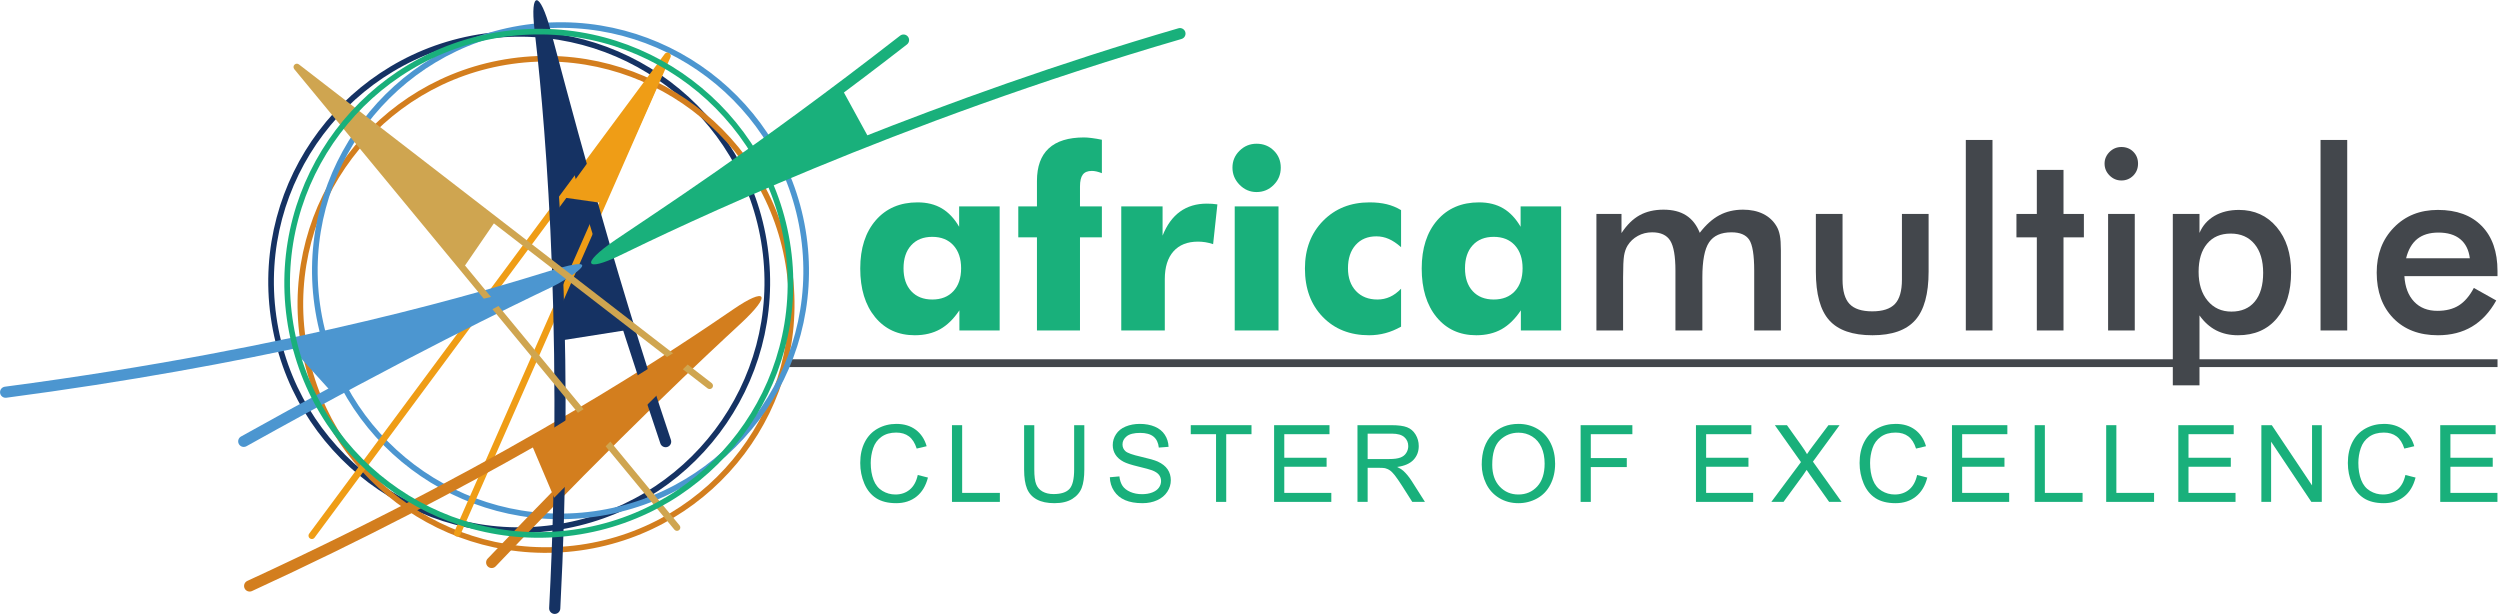
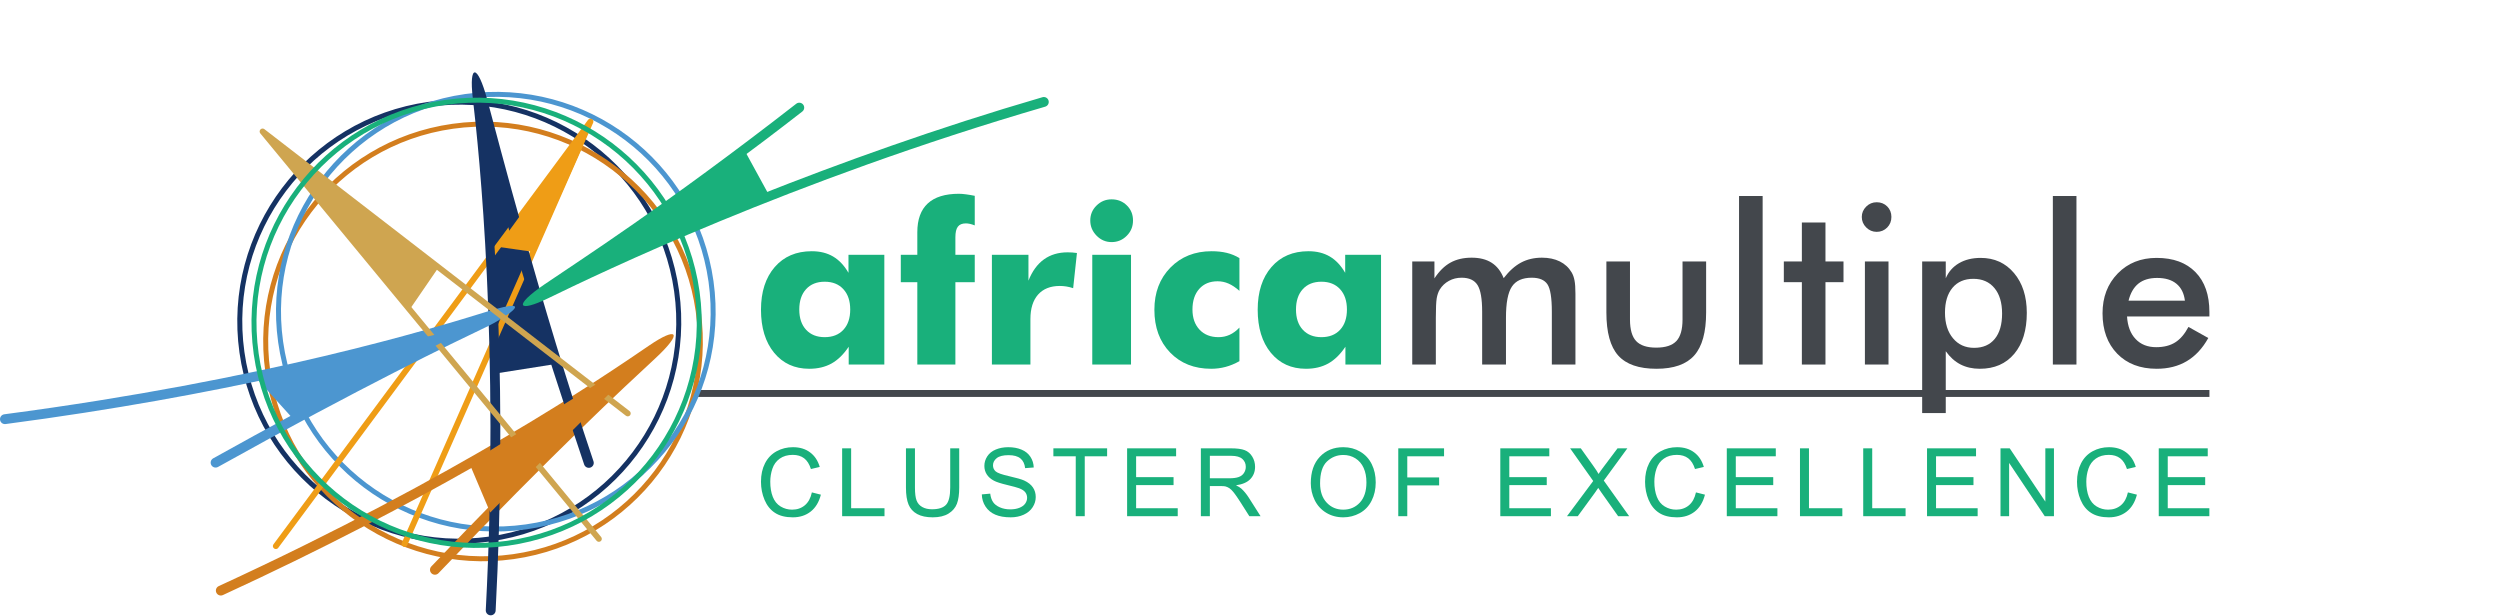
- <svg xmlns="http://www.w3.org/2000/svg" version="1.1" id="svg2" xml:space="preserve" width="774.667" height="190.667" viewBox="0 0 774.667 190.667">
+ <svg xmlns="http://www.w3.org/2000/svg" version="1.1" id="svg2" xml:space="preserve" width="774.667" height="190.667" viewBox="0 0 875.667 215.526">
  <defs id="defs6" />
-   <g id="g8" transform="matrix(1.333333,0,0,-1.333333,0,190.6667)">
+   <g id="g8" transform="matrix(1.333333,0,0,-1.333333,-0.0123923,215.9531)">
    <g id="g10" transform="scale(0.1)">
      <g id="g12" transform="matrix(0,0.763212,1.23679,0,0,0)">
        <path d="M 767.802,1475.57 V 4693" style="fill:none;stroke:#43474c;stroke-width:23.865;stroke-linecap:butt;stroke-linejoin:miter;stroke-miterlimit:22.926;stroke-dasharray:none;stroke-opacity:1" id="path14" />
      </g>
      <path d="m 2132.89,326.141 23.66,-5.977 c -4.94,-19.375 -13.82,-34.109 -26.64,-44.277 -12.83,-10.164 -28.52,-15.27 -47.06,-15.27 -19.17,0 -34.78,3.903 -46.81,11.746 -12.04,7.801 -21.16,19.129 -27.43,33.946 -6.27,14.855 -9.42,30.75 -9.42,47.761 0,18.551 3.52,34.735 10.62,48.551 7.1,13.82 17.18,24.317 30.26,31.496 13.07,7.18 27.47,10.75 43.15,10.75 17.84,0 32.82,-4.523 44.94,-13.613 12.16,-9.086 20.63,-21.824 25.4,-38.262 l -23.16,-5.476 c -4.1,12.949 -10.12,22.41 -17.96,28.3 -7.85,5.934 -17.72,8.883 -29.64,8.883 -13.65,0 -25.1,-3.281 -34.27,-9.836 -9.17,-6.558 -15.64,-15.394 -19.34,-26.433 -3.73,-11.082 -5.6,-22.489 -5.6,-34.235 0,-15.148 2.2,-28.386 6.6,-39.672 4.4,-11.328 11.24,-19.753 20.54,-25.355 9.29,-5.602 19.34,-8.383 30.17,-8.383 13.19,0 24.31,3.82 33.44,11.414 9.13,7.633 15.32,18.922 18.55,33.942" style="fill:#19b07b;fill-opacity:1;fill-rule:nonzero;stroke:none" id="path16" />
      <path d="m 2212.39,263.605 v 178.274 h 23.66 V 284.52 h 87.64 v -20.915 h -111.3" style="fill:#19b07b;fill-opacity:1;fill-rule:nonzero;stroke:none" id="path18" />
      <path d="m 2496.31,441.879 h 23.65 V 338.922 c 0,-17.926 -2.03,-32.16 -6.05,-42.699 -4.07,-10.496 -11.37,-19.09 -21.91,-25.688 -10.59,-6.597 -24.41,-9.918 -41.59,-9.918 -16.64,0 -30.29,2.863 -40.87,8.633 -10.62,5.77 -18.17,14.066 -22.7,24.98 -4.52,10.915 -6.8,25.809 -6.8,44.692 v 102.957 h 23.65 V 338.965 c 0,-15.477 1.45,-26.934 4.31,-34.235 2.87,-7.347 7.77,-13.031 14.78,-16.972 6.97,-3.985 15.52,-5.977 25.6,-5.977 17.26,0 29.59,3.946 36.93,11.785 7.35,7.887 11,22.993 11,45.399 v 102.914" style="fill:#19b07b;fill-opacity:1;fill-rule:nonzero;stroke:none" id="path20" />
      <path d="m 2579.3,320.871 22.16,1.992 c 1.04,-8.961 3.49,-16.308 7.34,-22.074 3.86,-5.726 9.84,-10.375 17.93,-13.945 8.09,-3.528 17.22,-5.313 27.35,-5.313 9,0 16.93,1.332 23.82,4.028 6.89,2.699 11.99,6.39 15.35,11.078 3.36,4.691 5.06,9.797 5.06,15.273 0,5.559 -1.61,10.414 -4.85,14.606 -3.24,4.148 -8.59,7.636 -16.06,10.5 -4.77,1.824 -15.36,4.73 -31.75,8.672 -16.39,3.941 -27.84,7.636 -34.4,11.121 -8.5,4.48 -14.81,10.043 -18.96,16.64 -4.2,6.598 -6.27,14.024 -6.27,22.199 0,9.051 2.57,17.473 7.68,25.274 5.1,7.844 12.53,13.777 22.37,17.844 9.79,4.066 20.7,6.101 32.7,6.101 13.19,0 24.85,-2.117 34.94,-6.39 10.08,-4.235 17.84,-10.5 23.27,-18.797 5.44,-8.262 8.34,-17.637 8.76,-28.094 l -22.65,-1.746 c -1.21,11.246 -5.32,19.754 -12.33,25.48 -7.01,5.766 -17.39,8.629 -31.08,8.629 -14.28,0 -24.7,-2.613 -31.21,-7.84 -6.51,-5.23 -9.79,-11.535 -9.79,-18.921 0,-6.391 2.32,-11.665 6.93,-15.813 4.56,-4.109 16.39,-8.383 35.56,-12.695 19.17,-4.36 32.33,-8.137 39.47,-11.371 10.33,-4.774 18,-10.793 22.94,-18.137 4.94,-7.301 7.39,-15.727 7.39,-25.27 0,-9.504 -2.7,-18.382 -8.13,-26.765 -5.44,-8.387 -13.2,-14.899 -23.37,-19.547 -10.17,-4.649 -21.58,-6.973 -34.31,-6.973 -16.11,0 -29.59,2.367 -40.46,7.055 -10.92,4.691 -19.42,11.746 -25.61,21.203 -6.22,9.422 -9.46,20.09 -9.79,31.996" style="fill:#19b07b;fill-opacity:1;fill-rule:nonzero;stroke:none" id="path22" />
      <path d="m 2826.08,263.605 v 157.356 h -58.76 v 20.918 h 141.17 v -20.918 h -58.76 V 263.605 h -23.65" style="fill:#19b07b;fill-opacity:1;fill-rule:nonzero;stroke:none" id="path24" />
      <path d="m 2961.02,263.605 v 178.274 h 128.72 v -20.918 h -105.07 v -54.773 h 98.35 v -20.915 h -98.35 V 284.52 h 109.31 v -20.915 h -132.96" style="fill:#19b07b;fill-opacity:1;fill-rule:nonzero;stroke:none" id="path26" />
      <path d="m 3154.77,263.605 v 178.274 h 79 c 15.9,0 27.97,-1.617 36.23,-4.816 8.26,-3.196 14.86,-8.836 19.8,-16.926 4.93,-8.094 7.38,-17.059 7.38,-26.852 0,-12.656 -4.11,-23.32 -12.28,-31.996 -8.17,-8.672 -20.79,-14.148 -37.89,-16.512 6.27,-2.988 11,-5.98 14.24,-8.882 6.89,-6.305 13.4,-14.235 19.5,-23.739 l 30.83,-48.551 h -29.46 l -23.57,37.102 c -6.85,10.746 -12.53,18.922 -16.97,24.606 -4.49,5.683 -8.47,9.628 -11.99,11.91 -3.49,2.242 -7.1,3.816 -10.75,4.73 -2.66,0.539 -7.02,0.832 -13.12,0.832 h -27.3 v -79.18 z m 23.65,99.594 h 50.62 c 10.8,0 19.17,1.121 25.23,3.36 6.07,2.203 10.67,5.769 13.78,10.707 3.16,4.898 4.73,10.207 4.73,15.976 0,8.426 -3.03,15.395 -9.13,20.832 -6.1,5.438 -15.72,8.137 -28.88,8.137 h -56.35 v -59.012" style="fill:#19b07b;fill-opacity:1;fill-rule:nonzero;stroke:none" id="path28" />
      <path d="m 3443.55,350.379 c 0,29.543 7.97,52.699 23.87,69.422 15.89,16.722 36.39,25.066 61.54,25.066 16.47,0 31.29,-3.941 44.52,-11.785 13.2,-7.844 23.29,-18.801 30.21,-32.867 6.93,-14.024 10.42,-29.961 10.42,-47.762 0,-18.051 -3.65,-34.238 -10.96,-48.469 -7.3,-14.277 -17.63,-25.066 -31,-32.371 -13.4,-7.343 -27.84,-10.996 -43.32,-10.996 -16.8,0 -31.79,4.071 -45.03,12.16 -13.19,8.09 -23.23,19.129 -30.04,33.157 -6.8,13.984 -10.21,28.8 -10.21,44.445 z m 24.41,-0.418 c 0,-21.453 5.76,-38.34 17.3,-50.668 11.54,-12.324 26.02,-18.508 43.45,-18.508 17.76,0 32.33,6.227 43.82,18.672 11.45,12.453 17.18,30.133 17.18,53.035 0,14.485 -2.45,27.141 -7.35,37.93 -4.9,10.789 -12.07,19.172 -21.49,25.105 -9.46,5.934 -20.05,8.922 -31.79,8.922 -16.68,0 -31.04,-5.726 -43.07,-17.179 -12.04,-11.454 -18.05,-30.543 -18.05,-57.309" style="fill:#19b07b;fill-opacity:1;fill-rule:nonzero;stroke:none" id="path30" />
      <path d="m 3673.36,263.605 v 178.274 h 120.26 v -20.918 h -96.6 v -55.52 h 83.65 v -20.914 h -83.65 v -80.922 h -23.66" style="fill:#19b07b;fill-opacity:1;fill-rule:nonzero;stroke:none" id="path32" />
      <path d="m 3941.4,263.605 v 178.274 h 128.73 v -20.918 h -105.08 v -54.773 h 98.36 v -20.915 h -98.36 V 284.52 h 109.31 V 263.605 H 3941.4" style="fill:#19b07b;fill-opacity:1;fill-rule:nonzero;stroke:none" id="path34" />
      <path d="m 4116.56,263.605 68.89,92.497 -60.68,85.777 h 28.1 l 32.49,-45.606 c 6.77,-9.46 11.45,-16.683 14.15,-21.703 4.03,6.223 8.76,12.864 14.19,19.879 l 35.61,47.43 h 25.85 l -61.91,-84.738 66.64,-93.536 h -28.96 l -44.98,63.575 c -2.58,3.609 -5.03,7.222 -7.31,10.789 -3.98,-5.973 -6.81,-10.168 -8.55,-12.531 l -45.19,-61.833 h -28.34" style="fill:#19b07b;fill-opacity:1;fill-rule:nonzero;stroke:none" id="path36" />
      <path d="m 4455.38,326.141 23.65,-5.977 c -4.94,-19.375 -13.82,-34.109 -26.64,-44.277 -12.82,-10.164 -28.51,-15.27 -47.06,-15.27 -19.17,0 -34.77,3.903 -46.81,11.746 -12.03,7.801 -21.16,19.129 -27.43,33.946 -6.26,14.855 -9.41,30.75 -9.41,47.761 0,18.551 3.52,34.735 10.62,48.551 7.09,13.82 17.18,24.317 30.25,31.496 13.07,7.18 27.47,10.75 43.15,10.75 17.85,0 32.83,-4.523 44.95,-13.613 12.15,-9.086 20.62,-21.824 25.39,-38.262 l -23.15,-5.476 c -4.11,12.949 -10.13,22.41 -17.97,28.3 -7.84,5.934 -17.72,8.883 -29.63,8.883 -13.65,0 -25.11,-3.281 -34.27,-9.836 -9.18,-6.558 -15.65,-15.394 -19.34,-26.433 -3.74,-11.082 -5.61,-22.489 -5.61,-34.235 0,-15.148 2.2,-28.386 6.6,-39.672 4.4,-11.328 11.25,-19.753 20.54,-25.355 9.3,-5.602 19.34,-8.383 30.17,-8.383 13.2,0 24.32,3.82 33.45,11.414 9.13,7.633 15.31,18.922 18.55,33.942" style="fill:#19b07b;fill-opacity:1;fill-rule:nonzero;stroke:none" id="path38" />
      <path d="m 4536.38,263.605 v 178.274 h 128.72 v -20.918 h -105.07 v -54.773 h 98.35 v -20.915 h -98.35 V 284.52 h 109.3 v -20.915 h -132.95" style="fill:#19b07b;fill-opacity:1;fill-rule:nonzero;stroke:none" id="path40" />
      <path d="m 4728.63,263.605 v 178.274 h 23.65 V 284.52 h 87.64 v -20.915 h -111.29" style="fill:#19b07b;fill-opacity:1;fill-rule:nonzero;stroke:none" id="path42" />
      <path d="m 4894.77,263.605 v 178.274 h 23.65 V 284.52 h 87.65 v -20.915 h -111.3" style="fill:#19b07b;fill-opacity:1;fill-rule:nonzero;stroke:none" id="path44" />
      <path d="m 5062.41,263.605 v 178.274 h 128.73 v -20.918 h -105.07 v -54.773 h 98.34 v -20.915 h -98.34 V 284.52 h 109.3 v -20.915 h -132.96" style="fill:#19b07b;fill-opacity:1;fill-rule:nonzero;stroke:none" id="path46" />
      <path d="m 5255.41,263.605 v 178.274 h 24.23 l 93.54,-139.93 v 139.93 h 22.66 V 263.605 h -24.23 l -93.54,139.93 v -139.93 h -22.66" style="fill:#19b07b;fill-opacity:1;fill-rule:nonzero;stroke:none" id="path48" />
      <path d="m 5590.12,326.141 23.65,-5.977 c -4.93,-19.375 -13.81,-34.109 -26.64,-44.277 -12.82,-10.164 -28.51,-15.27 -47.06,-15.27 -19.17,0 -34.77,3.903 -46.8,11.746 -12.04,7.801 -21.17,19.129 -27.43,33.946 -6.27,14.855 -9.42,30.75 -9.42,47.761 0,18.551 3.53,34.735 10.62,48.551 7.1,13.82 17.18,24.317 30.25,31.496 13.07,7.18 27.47,10.75 43.16,10.75 17.84,0 32.82,-4.523 44.94,-13.613 12.16,-9.086 20.63,-21.824 25.4,-38.262 l -23.16,-5.476 c -4.11,12.949 -10.13,22.41 -17.97,28.3 -7.84,5.934 -17.71,8.883 -29.62,8.883 -13.66,0 -25.11,-3.281 -34.28,-9.836 -9.17,-6.558 -15.65,-15.394 -19.34,-26.433 -3.74,-11.082 -5.6,-22.489 -5.6,-34.235 0,-15.148 2.2,-28.386 6.59,-39.672 4.4,-11.328 11.25,-19.753 20.55,-25.355 9.29,-5.602 19.33,-8.383 30.17,-8.383 13.19,0 24.31,3.82 33.44,11.414 9.13,7.633 15.31,18.922 18.55,33.942" style="fill:#19b07b;fill-opacity:1;fill-rule:nonzero;stroke:none" id="path50" />
      <path d="m 5671.12,263.605 v 178.274 h 128.72 v -20.918 h -105.07 v -54.773 h 98.35 v -20.915 h -98.35 V 284.52 h 109.3 v -20.915 h -132.95" style="fill:#19b07b;fill-opacity:1;fill-rule:nonzero;stroke:none" id="path52" />
      <path d="m 2233.63,806.453 c 0,22.516 -5.94,40.258 -17.93,53.422 -11.99,13.156 -28.37,19.688 -49.13,19.688 -20.77,0 -37.04,-6.532 -48.93,-19.594 -11.9,-12.965 -17.84,-30.899 -17.84,-53.516 0,-22.422 5.94,-40.16 17.93,-53.125 11.99,-12.965 28.27,-19.398 48.84,-19.398 20.76,0 37.14,6.433 49.13,19.398 11.99,12.965 17.93,30.703 17.93,53.125 z m 89.59,143.879 V 661.988 h -93.58 v 46.789 c -13.35,-19.98 -28.27,-34.601 -44.94,-43.961 -16.67,-9.261 -36.26,-13.937 -58.68,-13.937 -38.5,0 -69.21,14.035 -92.32,42.109 -23,28.075 -34.5,65.801 -34.5,112.981 0,47.078 12.09,84.414 36.16,112.195 24.08,27.684 56.44,41.527 97.19,41.527 21.74,0 40.45,-4.679 56.15,-13.937 15.69,-9.262 29.14,-23.496 40.35,-42.797 v 47.375 h 94.17" style="fill:#19b07b;fill-opacity:1;fill-rule:nonzero;stroke:none" id="path54" />
      <path d="m 2409.88,661.988 v 216.403 h -43.38 v 71.941 h 43.38 v 59.168 c 0,33.54 9.16,58.78 27.39,75.64 18.32,16.97 45.72,25.45 82.08,25.45 5.17,0 11.31,-0.49 18.42,-1.46 7.12,-0.88 14.82,-2.25 23,-3.9 v -77.69 c -4.57,1.75 -8.77,3.12 -12.66,4 -4,0.87 -7.51,1.26 -10.73,1.26 -9.55,0 -16.57,-2.82 -20.96,-8.58 -4.38,-5.75 -6.53,-15.01 -6.53,-27.876 v -46.012 h 50.88 v -71.941 h -50.88 V 661.988 h -100.01" style="fill:#19b07b;fill-opacity:1;fill-rule:nonzero;stroke:none" id="path56" />
      <path d="m 2605.81,661.988 v 288.344 h 96.02 v -67.941 c 9.94,24.855 23.39,43.379 40.55,55.757 17.16,12.379 37.92,18.622 62.29,18.622 3.99,0 8.09,-0.102 12.19,-0.395 4.09,-0.289 8.18,-0.777 12.37,-1.363 l -9.94,-92.407 c -6.04,2.043 -12.09,3.508 -17.93,4.481 -5.95,0.879 -11.61,1.367 -17.16,1.367 -24.66,0 -43.67,-7.605 -57.13,-22.715 C 2713.72,830.629 2707,809.184 2707,781.402 V 661.988 h -101.19" style="fill:#19b07b;fill-opacity:1;fill-rule:nonzero;stroke:none" id="path58" />
      <path d="m 2864.23,1040.4 c 0,15.41 5.46,28.47 16.47,39.29 10.92,10.82 24.08,16.28 39.58,16.28 15.99,0 29.34,-5.36 40.06,-15.99 10.82,-10.62 16.18,-23.78 16.18,-39.58 0,-15.79 -5.45,-29.14 -16.47,-40.16 -10.92,-11.013 -24.17,-16.568 -39.77,-16.568 -15.3,0 -28.46,5.656 -39.48,16.868 -11.01,11.21 -16.57,24.46 -16.57,39.86 z m 5.26,-378.412 v 288.344 h 101.77 V 661.988 h -101.77" style="fill:#19b07b;fill-opacity:1;fill-rule:nonzero;stroke:none" id="path60" />
      <path d="m 3256.09,855.586 c -9.94,8.773 -19.39,15.109 -28.55,19.105 -9.17,3.997 -18.72,6.043 -28.86,6.043 -20.18,0 -36.26,-6.629 -48.15,-19.984 -11.9,-13.355 -17.84,-31.387 -17.84,-54.297 0,-22.027 6.24,-39.672 18.61,-52.832 12.38,-13.16 28.96,-19.691 49.91,-19.691 10.34,0 19.99,2.047 29.05,6.14 9.07,4.098 17.65,10.43 25.83,19.008 v -88.219 c -12.18,-6.824 -24.36,-11.89 -36.55,-15.109 -12.18,-3.215 -24.76,-4.871 -37.72,-4.871 -44.36,0 -80.33,14.23 -107.82,42.695 -27.58,28.461 -41.33,65.992 -41.33,112.395 0,45.133 14.04,82.074 42.12,110.734 28.17,28.656 64.14,42.988 108.19,42.988 14.63,0 27.88,-1.461 39.68,-4.289 11.79,-2.828 23,-7.406 33.43,-13.742 v -86.074" style="fill:#19b07b;fill-opacity:1;fill-rule:nonzero;stroke:none" id="path62" />
      <path d="m 3538.49,806.453 c 0,22.516 -5.94,40.258 -17.93,53.422 -11.99,13.156 -28.37,19.688 -49.13,19.688 -20.77,0 -37.05,-6.532 -48.94,-19.594 -11.89,-12.965 -17.83,-30.899 -17.83,-53.516 0,-22.422 5.94,-40.16 17.93,-53.125 11.99,-12.965 28.27,-19.398 48.84,-19.398 20.76,0 37.14,6.433 49.13,19.398 11.99,12.965 17.93,30.703 17.93,53.125 z m 89.58,143.879 V 661.988 h -93.57 v 46.789 c -13.36,-19.98 -28.27,-34.601 -44.94,-43.961 -16.67,-9.261 -36.26,-13.937 -58.68,-13.937 -38.51,0 -69.21,14.035 -92.32,42.109 -23,28.075 -34.51,65.801 -34.51,112.981 0,47.078 12.09,84.414 36.17,112.195 24.08,27.684 56.44,41.527 97.19,41.527 21.73,0 40.45,-4.679 56.14,-13.937 15.7,-9.262 29.15,-23.496 40.36,-42.797 v 47.375 h 94.16" style="fill:#19b07b;fill-opacity:1;fill-rule:nonzero;stroke:none" id="path64" />
      <path d="m 3772.05,661.988 h -61.99 v 270.797 h 58.29 v -44.449 c 12.38,18.91 26.42,32.754 42.11,41.43 15.7,8.675 34.22,12.964 55.56,12.964 21.16,0 38.7,-4.386 52.55,-13.257 13.93,-8.871 24.47,-22.418 31.68,-40.551 14.33,18.715 29.53,32.363 45.62,40.941 16.08,8.578 34.41,12.867 54.97,12.867 17.84,0 33.44,-3.312 46.8,-9.843 13.35,-6.633 23.68,-16.184 31.09,-28.758 3.51,-5.848 6.04,-12.965 7.6,-21.152 1.66,-8.192 2.44,-19.887 2.44,-35.094 V 826.145 661.988 h -62 v 139.008 c 0,36.359 -3.89,60.336 -11.6,71.84 -7.7,11.504 -21.44,17.254 -41.23,17.254 -24.37,0 -41.72,-7.797 -52.05,-23.297 -10.43,-15.5 -15.6,-42.695 -15.6,-81.492 V 661.988 h -62.58 v 139.008 c 0,33.531 -4,56.731 -12.09,69.699 -8.09,12.961 -22.13,19.395 -41.92,19.395 -12.18,0 -23.29,-2.727 -33.33,-8.285 -10.14,-5.555 -18.14,-13.157 -24.08,-22.809 -3.8,-6.336 -6.43,-14.039 -7.99,-23.101 -1.47,-9.165 -2.25,-26.032 -2.25,-50.594 V 661.988" style="fill:#43474c;fill-opacity:1;fill-rule:nonzero;stroke:none" id="path66" />
      <path d="M 4282.07,932.785 V 780.137 c 0,-26.227 5.45,-45.137 16.27,-56.539 10.82,-11.407 28.37,-17.157 52.74,-17.157 24.37,0 41.92,5.75 52.74,17.157 10.82,11.402 16.28,30.312 16.28,56.539 v 152.648 h 61.99 V 798.754 c 0,-51.762 -10.33,-89.387 -31.09,-112.781 -20.77,-23.399 -53.91,-35.094 -99.33,-35.094 -46.21,0 -79.74,11.598 -100.51,34.797 -20.76,23.203 -31.09,60.926 -31.09,113.078 v 134.031 h 62" style="fill:#43474c;fill-opacity:1;fill-rule:nonzero;stroke:none" id="path68" />
      <path d="m 4568.56,661.988 v 442.752 h 61.99 V 661.988 h -61.99" style="fill:#43474c;fill-opacity:1;fill-rule:nonzero;stroke:none" id="path70" />
      <path d="m 4733.59,661.988 v 216.403 h -47.38 v 54.394 h 47.38 v 102.355 h 62 V 932.785 h 47.37 v -54.394 h -47.37 V 661.988 h -62" style="fill:#43474c;fill-opacity:1;fill-rule:nonzero;stroke:none" id="path72" />
      <path d="m 4891.02,1049.76 c 0,10.43 3.9,19.5 11.6,27.2 7.7,7.6 16.86,11.4 27.58,11.4 11.02,0 20.28,-3.7 27.59,-11.01 7.31,-7.31 11.02,-16.57 11.02,-27.59 0,-11.11 -3.71,-20.37 -11.11,-27.88 -7.51,-7.5 -16.68,-11.31 -27.5,-11.31 -10.72,0 -19.88,3.91 -27.58,11.61 -7.7,7.7 -11.6,16.86 -11.6,27.58 z m 8.19,-387.772 v 270.797 h 61.99 V 661.988 h -61.99" style="fill:#43474c;fill-opacity:1;fill-rule:nonzero;stroke:none" id="path74" />
      <path d="m 5109.57,798.266 c 0,-28.075 7.02,-50.493 21.05,-67.262 13.94,-16.766 32.36,-25.149 55.27,-25.149 23.4,0 41.53,7.797 54.4,23.493 12.86,15.597 19.3,37.82 19.3,66.578 0,28.562 -6.73,50.98 -20.18,67.066 -13.36,16.082 -31.78,24.172 -55.27,24.172 -23.4,0 -41.62,-7.797 -54.78,-23.488 -13.16,-15.598 -19.79,-37.434 -19.79,-65.41 z m -59.95,-263.778 v 398.297 h 61.99 v -44.156 c 7.22,17.059 18.82,30.219 34.71,39.578 15.89,9.258 34.89,13.941 57.02,13.941 35.97,0 65.21,-13.257 87.64,-39.871 22.32,-26.515 33.53,-61.414 33.53,-104.597 0,-45.524 -11.02,-81.395 -33.05,-107.52 -21.93,-26.219 -52.15,-39.281 -90.36,-39.281 -19.1,0 -35.97,3.801 -50.79,11.402 -14.72,7.602 -27.68,19.207 -38.7,34.703 V 534.488 h -61.99" style="fill:#43474c;fill-opacity:1;fill-rule:nonzero;stroke:none" id="path76" />
      <path d="m 5392.94,661.988 v 442.752 h 62 V 661.988 h -62" style="fill:#43474c;fill-opacity:1;fill-rule:nonzero;stroke:none" id="path78" />
      <path d="m 5804.2,788.32 h -216.4 c 1.56,-25.343 9.06,-45.129 22.61,-59.363 13.46,-14.23 31.49,-21.348 54.01,-21.348 19.98,0 36.65,4.196 49.91,12.575 13.35,8.382 24.95,21.933 34.9,40.652 l 52.05,-29.148 c -15.21,-27.293 -34.02,-47.473 -56.54,-60.829 -22.42,-13.355 -48.83,-19.98 -79.05,-19.98 -43.48,0 -77.99,13.258 -103.72,39.672 -25.64,26.515 -38.51,61.801 -38.51,105.961 0,42.5 13.26,77.301 39.88,104.691 26.51,27.293 60.62,40.945 102.35,40.945 43.57,0 77.59,-12.48 101.96,-37.437 24.37,-24.856 36.55,-59.848 36.55,-104.691 z m -64.33,41.528 c -2.44,19.398 -9.85,34.215 -22.23,44.355 -12.38,10.235 -29.34,15.305 -50.78,15.305 -20.38,0 -36.75,-4.973 -49.13,-14.817 -12.28,-9.945 -20.96,-24.859 -25.93,-44.843 h 148.07" style="fill:#43474c;fill-opacity:1;fill-rule:nonzero;stroke:none" id="path80" />
      <g id="g82" transform="matrix(0.122975,-0.875015,0.878539,0.123471,0,0)">
        <path d="m -1330.58,1468.34 c 0,358.93 292.14,649.9 652.517,649.89 360.373,0.01 652.515,-290.96 652.514,-649.9 0.004,-358.92 -292.14,-649.893 -652.513,-649.892 -360.378,10e-4 -652.518,290.972 -652.518,649.902 z" style="fill:none;stroke:#153263;stroke-width:14.786;stroke-linecap:butt;stroke-linejoin:miter;stroke-miterlimit:22.926;stroke-dasharray:none;stroke-opacity:1" id="path84" />
      </g>
      <g id="g86" transform="matrix(0.122969,-0.874966,0.878588,0.123478,0,0)">
        <path d="m -1256.11,1529.73 c 0,355.35 289.269,643.43 646.096,643.43 356.825,-0.01 646.091,-288.08 646.091,-643.44 6e-4,-355.35 -289.265,-643.424 -646.091,-643.424 -356.826,0.003 -646.096,288.074 -646.096,643.434 z" style="fill:none;stroke:#d37e1e;stroke-width:14.786;stroke-linecap:butt;stroke-linejoin:miter;stroke-miterlimit:22.926;stroke-dasharray:none;stroke-opacity:1" id="path88" />
      </g>
      <g id="g90" transform="matrix(0.122969,-0.874966,0.878588,0.123478,0,0)">
        <path d="m -1338.47,1579.53 c 0,355.35 289.27,643.43 646.092,643.43 356.826,0 646.091,-288.08 646.087,-643.43 0,-355.36 -289.265,-643.429 -646.091,-643.43 -356.818,-10e-4 -646.088,288.07 -646.088,643.43 z" style="fill:none;stroke:#4c96d0;stroke-width:14.786;stroke-linecap:butt;stroke-linejoin:miter;stroke-miterlimit:22.926;stroke-dasharray:none;stroke-opacity:1" id="path92" />
      </g>
      <path d="M 1457.96,663.105 1307.88,639.434 1270.3,1267.65 Z" style="fill:#153263;fill-opacity:1;fill-rule:evenodd;stroke:none" id="path94" />
      <g id="g96">
        <path d="M 724.762,185.117 1551.07,1300.01 1062.89,190.715" style="fill:none;stroke:#ef9d16;stroke-width:15.595;stroke-linecap:round;stroke-linejoin:round;stroke-miterlimit:22.926;stroke-dasharray:none;stroke-opacity:1" id="path98" />
      </g>
      <path d="m 1151.99,113.855 c -4.94,-5.164 -13.13,-5.355 -18.3,-0.421 -5.16,4.937 -5.35,13.129 -0.41,18.296 236.24,247.618 402.99,408.446 502.22,501.774 -173.83,-115.375 -526,-336.012 -1049.91,-577.113 -6.516,-2.98 -14.219,-0.117 -17.203,6.399 -2.981,6.516 -0.114,14.223 6.398,17.199 C 1205.32,370.16 1586.05,630.402 1705.91,712.324 c 72.57,49.614 91.33,36.047 15.02,-34.672 -78.79,-73.004 -267.8,-248.148 -568.94,-563.797" style="fill:#d37e1e;fill-opacity:1;fill-rule:nonzero;stroke:none" id="path100" />
      <path d="m 1559.22,407.746 c 2.28,-6.785 -1.36,-14.137 -8.15,-16.418 -6.78,-2.281 -14.14,1.363 -16.42,8.152 -109.37,324.106 -218.95,682.57 -255.48,813.9 21.35,-207.55 53.02,-621.966 22.96,-1197.845 -0.35,-7.152 -6.44,-12.668 -13.59,-12.313 -7.16,0.352 -12.68,6.441 -12.32,13.598 36.18,693.293 -17.25,1200.68 -34.07,1344.86 -10.64,91.15 12.45,90.54 37.67,-2.83 27.99,-103.6 139.81,-537.436 279.4,-951.104" style="fill:#153263;fill-opacity:1;fill-rule:nonzero;stroke:none" id="path102" />
      <path d="m 572.773,392.969 c -6.246,-3.481 -14.136,-1.242 -17.621,5.004 -3.48,6.25 -1.238,14.14 5.008,17.621 298.645,166.515 505.89,270.976 628.48,330.867 C 988.602,687.699 586.879,581.051 14.742,505.652 7.656,504.711 1.148,509.695 0.207,516.781 -0.734,523.867 4.254,530.371 11.34,531.313 699.398,621.992 1140.17,758.004 1278.93,800.82 c 147.72,45.582 34.26,-23.039 4.06,-37.515 -96.6,-46.313 -328.349,-157.422 -710.217,-370.336" style="fill:#4c96d0;fill-opacity:1;fill-rule:nonzero;stroke:none" id="path104" />
      <path d="m 1579.32,208.953 c 2.73,-3.308 2.25,-8.211 -1.06,-10.933 -3.31,-2.727 -8.21,-2.247 -10.94,1.062 L 683.891,1269.28 c -2.723,3.31 -2.246,8.21 1.066,10.93 2.852,2.35 6.883,2.32 9.688,0.15 v 0 L 1653.96,539.723 c 3.4,-2.621 4.03,-7.504 1.41,-10.907 -2.63,-3.394 -7.51,-4.019 -10.91,-1.394 L 740.023,1225.69 1579.32,208.953" style="fill:#cfa550;fill-opacity:1;fill-rule:nonzero;stroke:none" id="path106" />
      <path d="m 2091.86,1347.12 c 5.64,4.39 13.78,3.37 18.17,-2.28 4.39,-5.64 3.38,-13.78 -2.27,-18.17 -269.88,-209.96 -474.36,-345.143 -586.42,-422.959 188.79,88.477 663.21,299.099 1217.25,460.549 6.86,2.01 14.05,-1.94 16.05,-8.8 2.01,-6.85 -1.93,-14.04 -8.79,-16.05 -666.3,-194.16 -1174.86,-439.742 -1305.5,-503.148 -79.76,-38.711 -93.88,-21.059 -9.71,36.465 88.44,60.453 316.13,205.923 661.22,474.393" style="fill:#19b07b;fill-opacity:1;fill-rule:nonzero;stroke:none" id="path108" />
      <path d="m 1949.82,1235.94 72.93,-133.29 -578.7,-247.341 z" style="fill:#19b07b;fill-opacity:1;fill-rule:evenodd;stroke:none" id="path110" />
      <path d="M 669.875,630.145 1245.18,764.121 772.082,517.086 Z" style="fill:#4c96d0;fill-opacity:1;fill-rule:evenodd;stroke:none" id="path112" />
      <path d="m 1074.29,803.633 -383.845,464.707 4.746,7.35 456.999,-358.393 -77.9,-113.664" style="fill:#cfa550;fill-opacity:1;fill-rule:evenodd;stroke:none" id="path114" />
      <path d="m 1307.08,971.395 99.41,-14.243 c 168.28,384.598 237.28,490.638 -46.27,87.318 l -53.14,-73.075" style="fill:#ef9d16;fill-opacity:1;fill-rule:evenodd;stroke:none" id="path116" />
      <g id="g118" transform="matrix(0.122968,-0.87496,0.878594,0.123478,0,0)">
        <path d="m -1329.48,1518.68 c 0,364.03 296.34,659.14 661.887,659.14 365.548,0 661.885,-295.11 661.883,-659.15 0.003,-364.03 -296.335,-659.146 -661.883,-659.144 -365.547,-0.003 -661.887,295.104 -661.887,659.154 z" style="fill:none;stroke:#19b07b;stroke-width:14.784;stroke-linecap:butt;stroke-linejoin:miter;stroke-miterlimit:22.926;stroke-dasharray:none;stroke-opacity:1" id="path120" />
      </g>
      <path d="m 1304.77,290.434 -16.85,-17.196 -54.65,128.914 492.81,308.246 -421.31,-419.964" style="fill:#d37e1e;fill-opacity:1;fill-rule:evenodd;stroke:none" id="path122" />
    </g>
  </g>
</svg>
